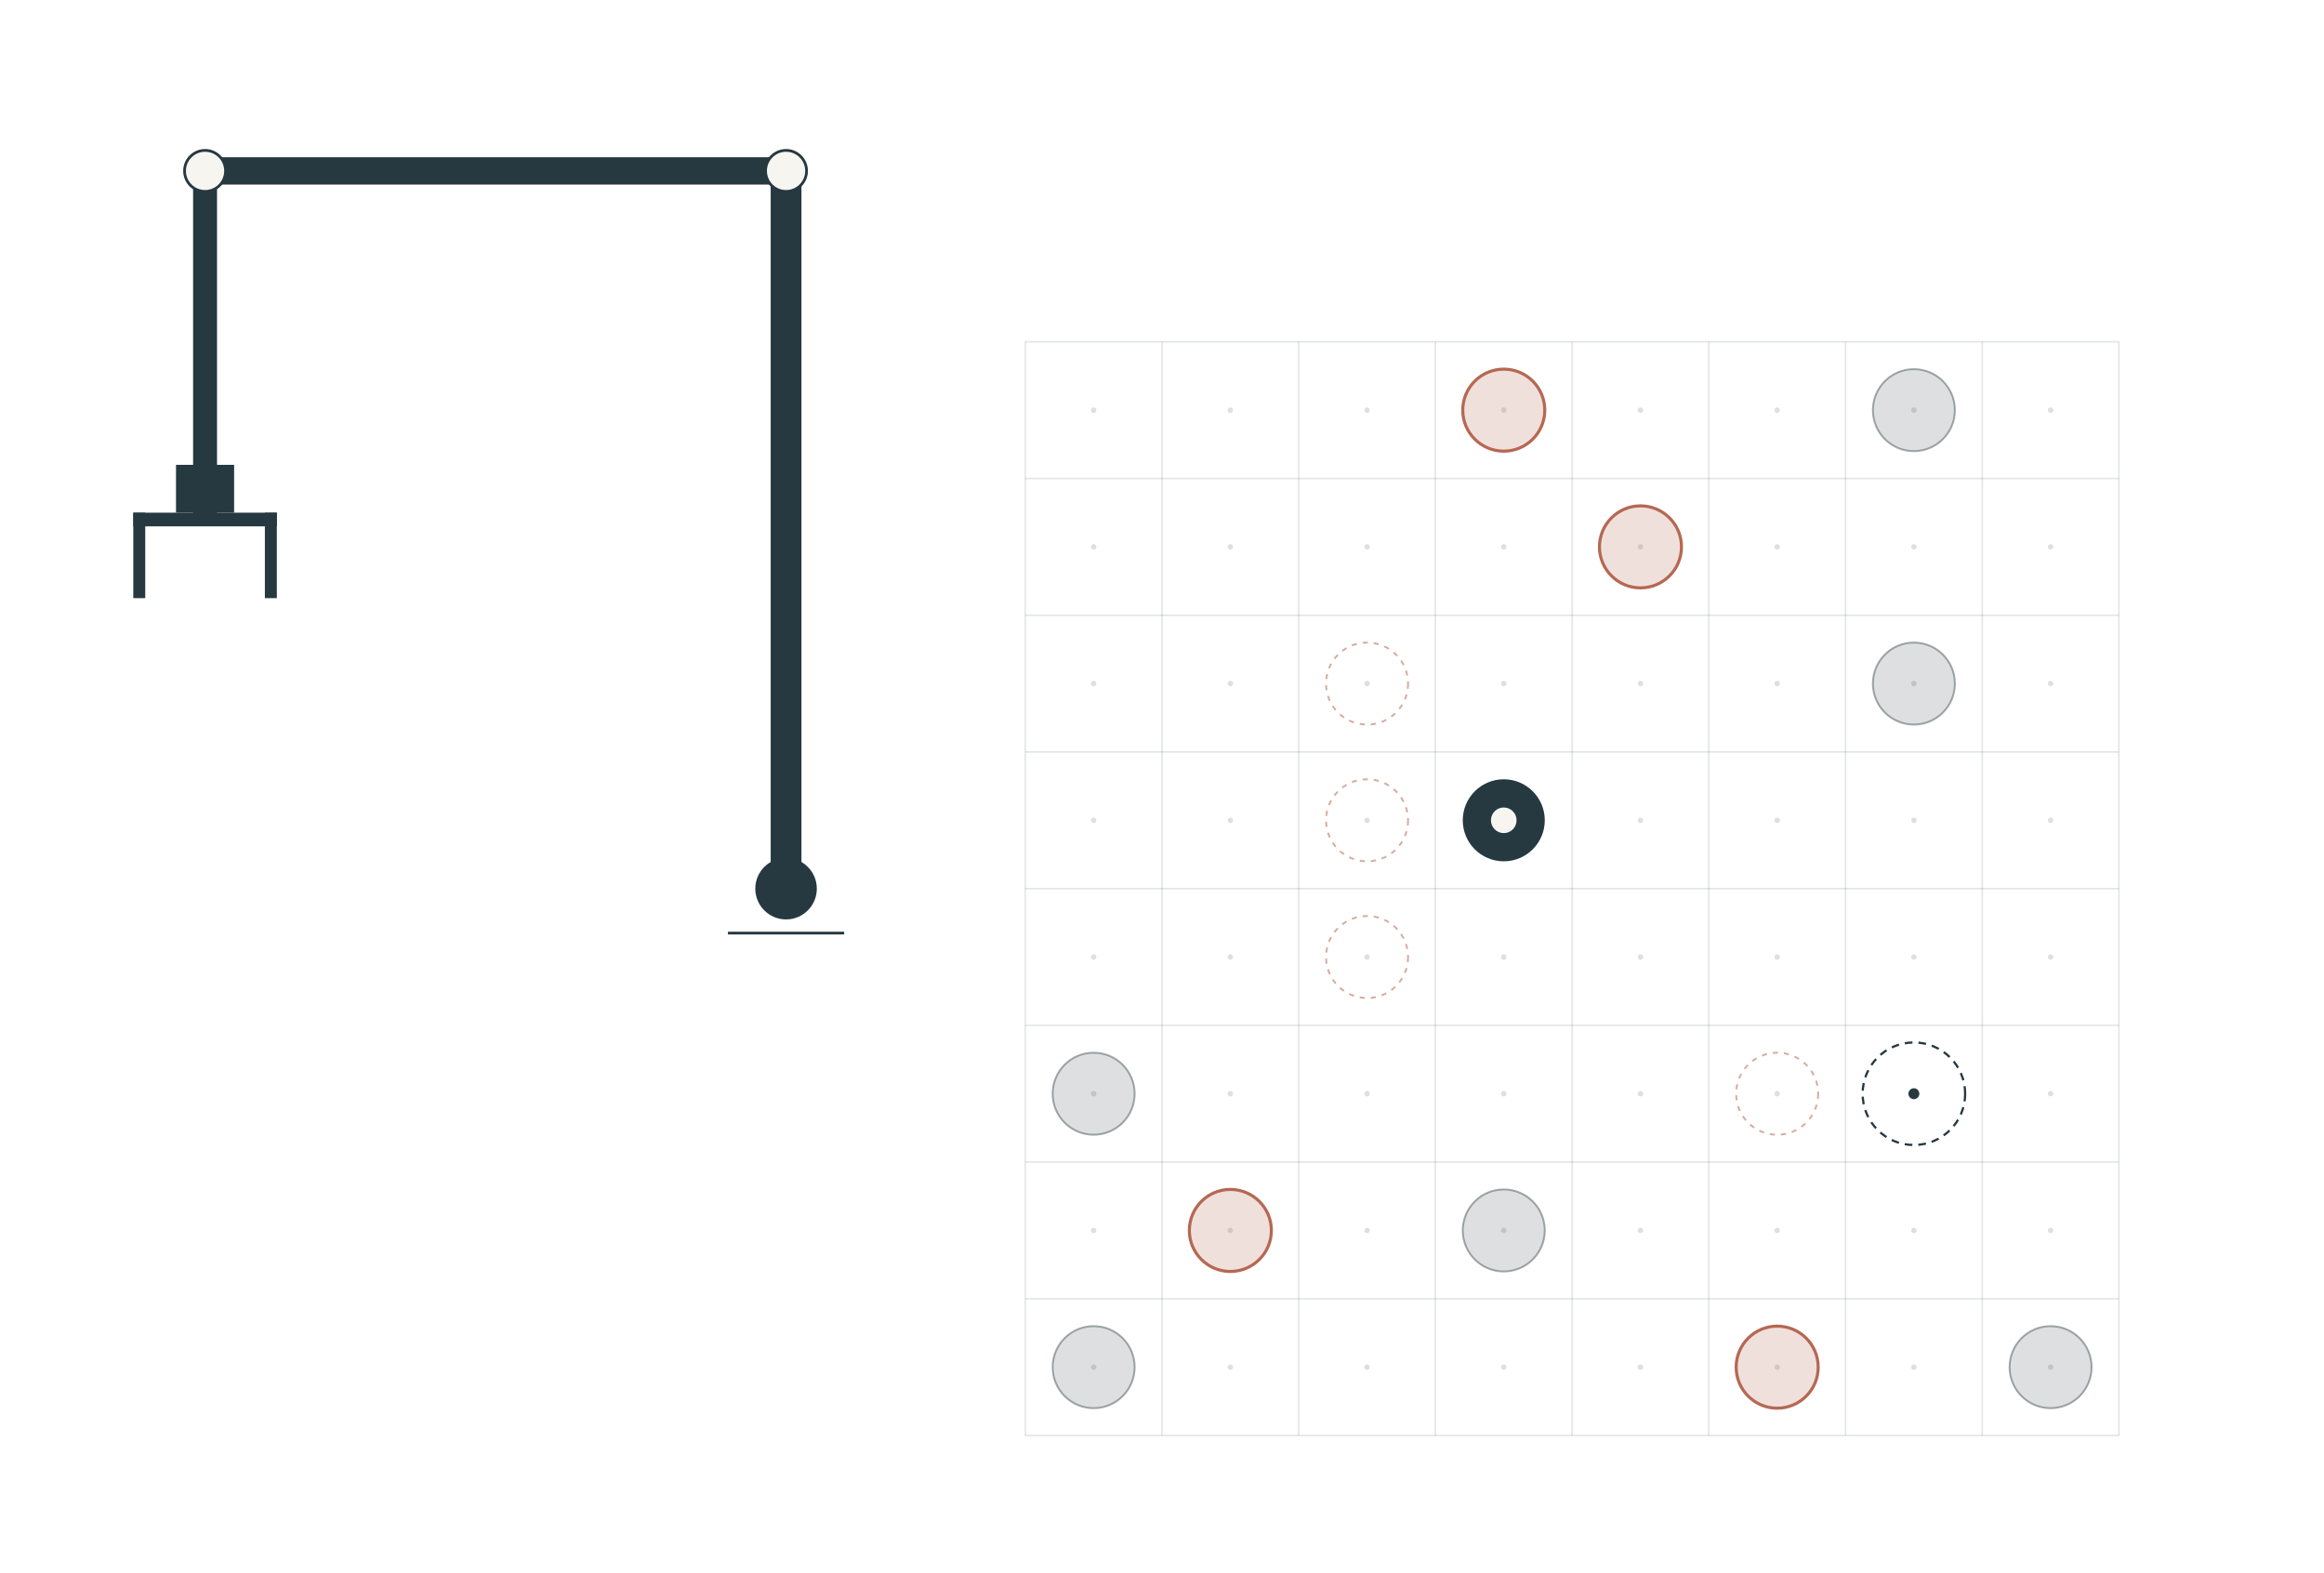
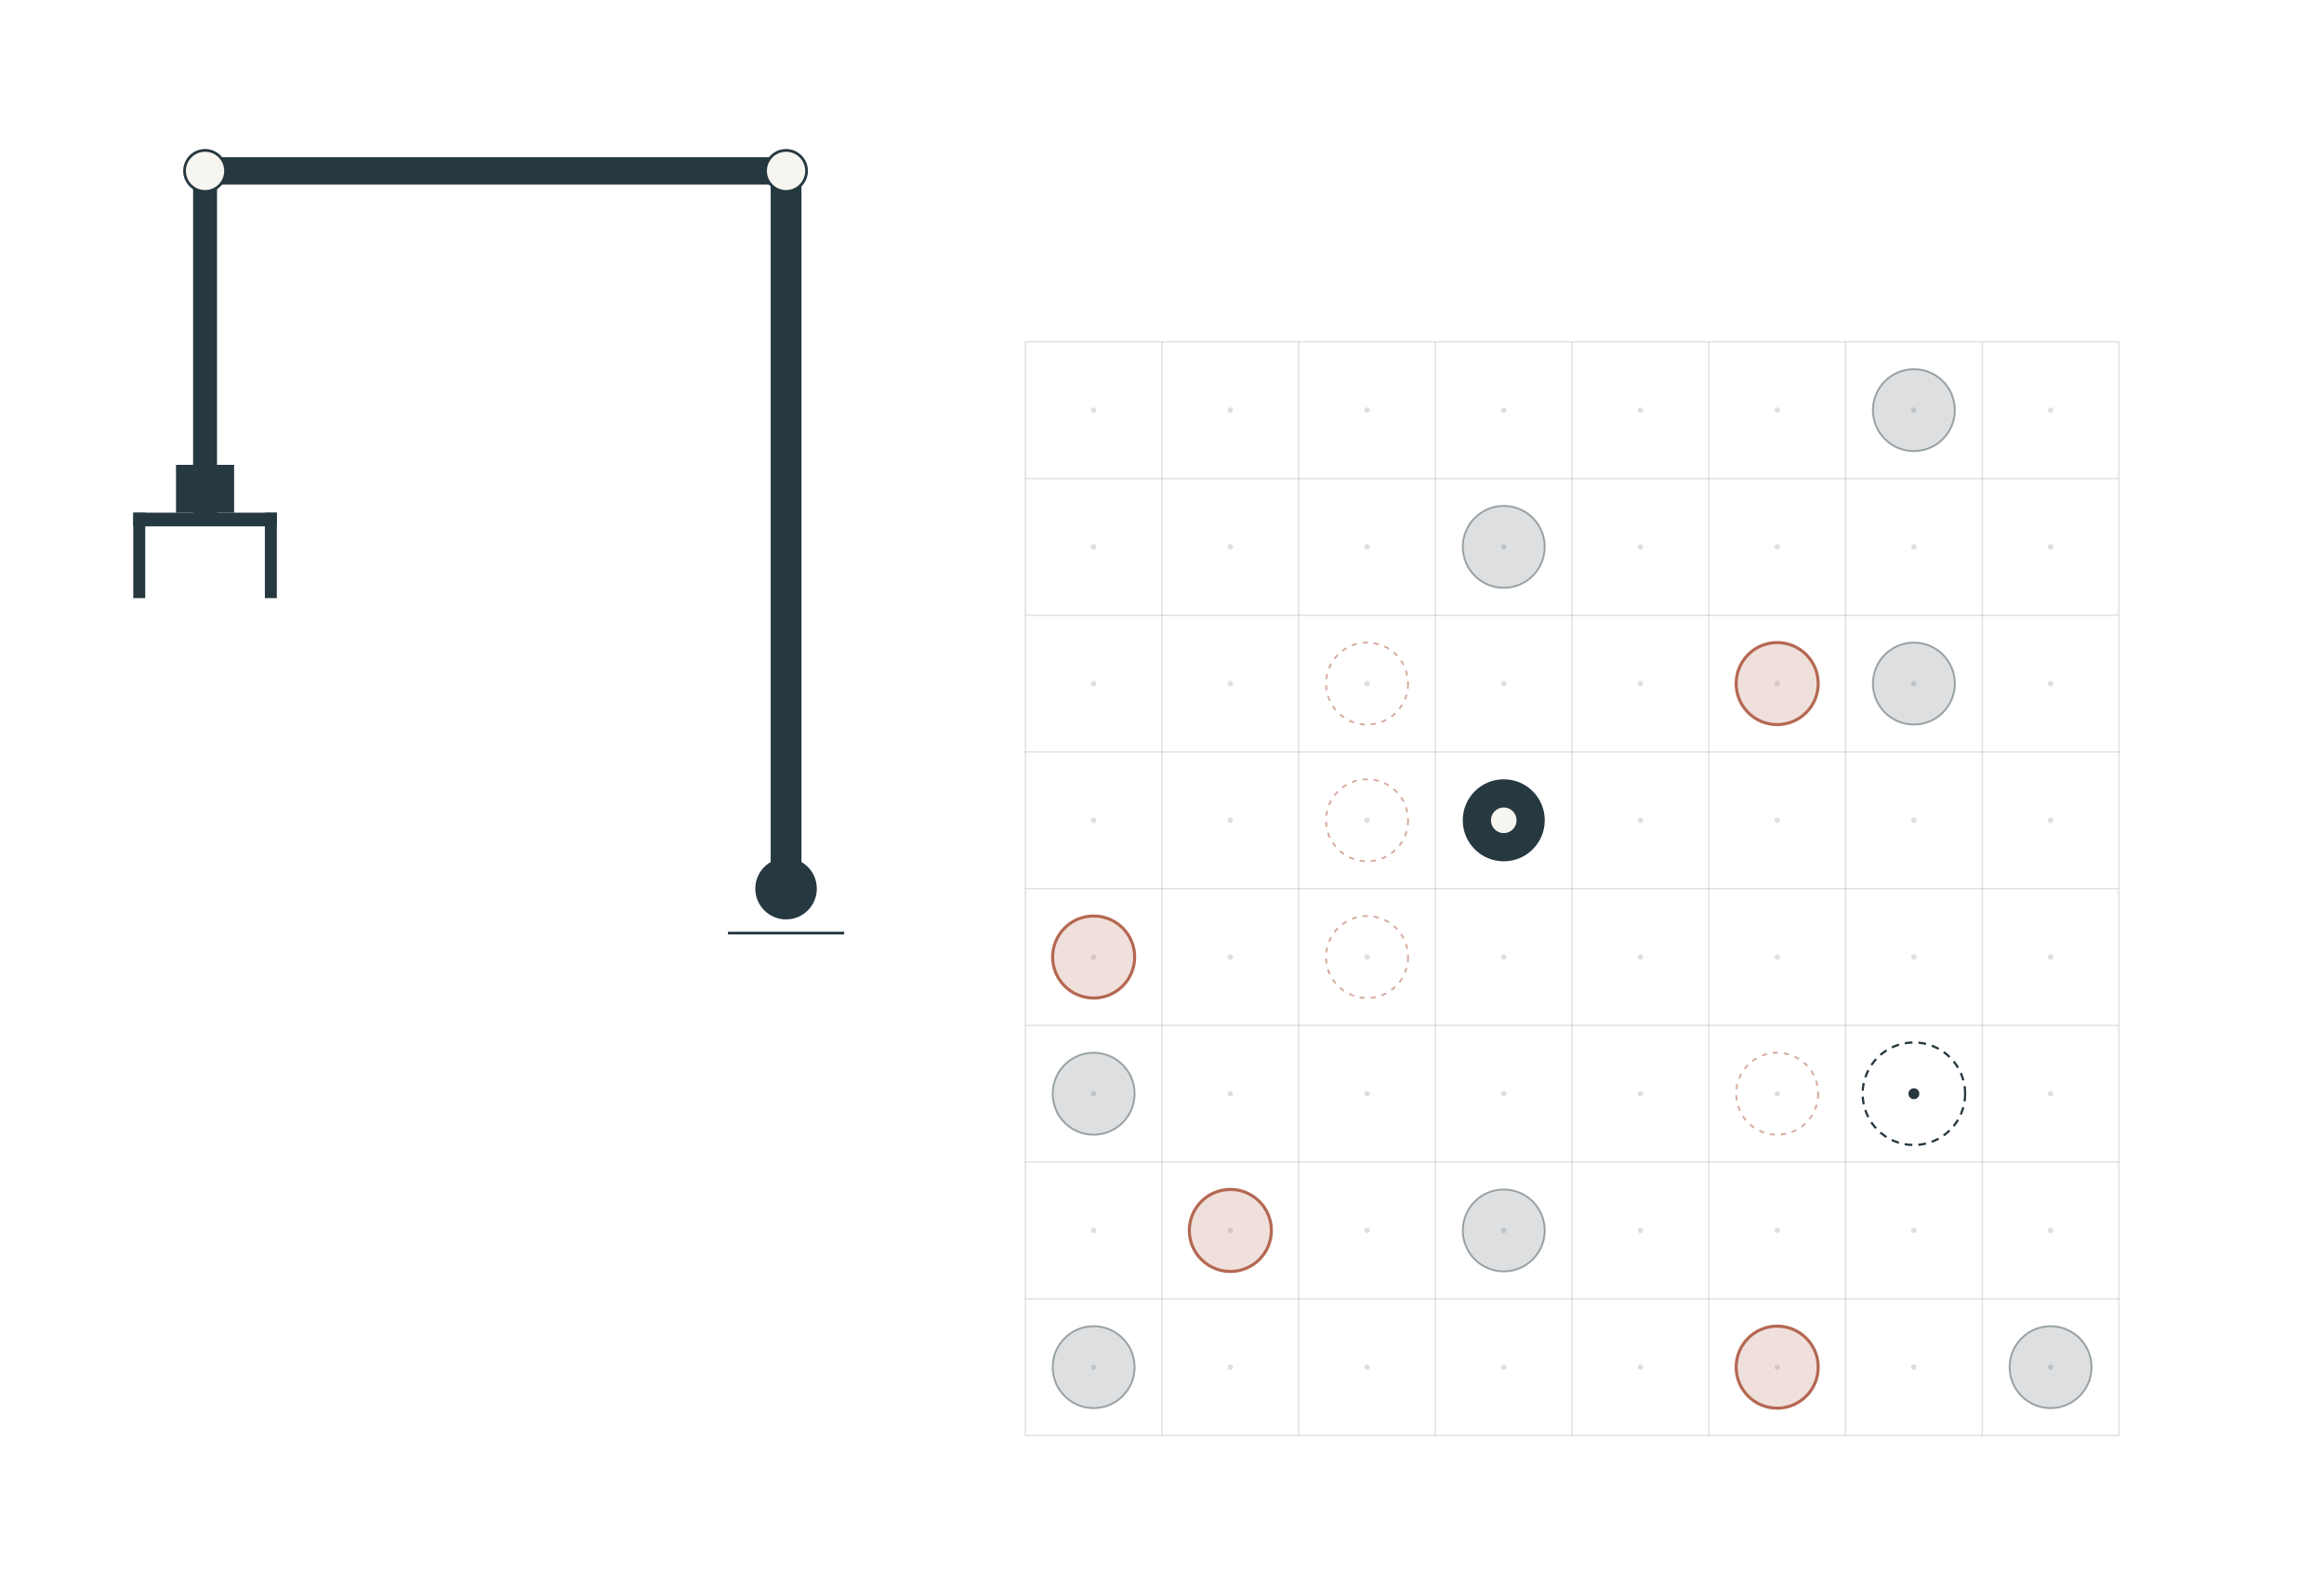
<svg xmlns="http://www.w3.org/2000/svg" viewBox="0 0 1360 920" width="1360" height="920" fill="none" shape-rendering="geometricPrecision">
  <g id="lattice">
    <g id="lattice-lines" stroke="#263840" stroke-width="0.9" stroke-opacity="0.13" fill="none">
      <path d="M600,840 L600,200" />
      <path d="M680,840 L680,200" />
      <path d="M760,840 L760,200" />
      <path d="M840,840 L840,200" />
      <path d="M920,840 L920,200" />
      <path d="M1000,840 L1000,200" />
      <path d="M1080,840 L1080,200" />
      <path d="M1160,840 L1160,200" />
      <path d="M1240,840 L1240,200" />
      <path d="M600,840 L1240,840" />
      <path d="M600,760 L1240,760" />
      <path d="M600,680 L1240,680" />
      <path d="M600,600 L1240,600" />
      <path d="M600,520 L1240,520" />
      <path d="M600,440 L1240,440" />
      <path d="M600,360 L1240,360" />
      <path d="M600,280 L1240,280" />
      <path d="M600,200 L1240,200" />
    </g>
    <g id="lattice-centres">
      <circle cx="640" cy="800" r="1.6" fill="#263840" fill-opacity="0.16" />
      <circle cx="720" cy="800" r="1.6" fill="#263840" fill-opacity="0.16" />
      <circle cx="800" cy="800" r="1.6" fill="#263840" fill-opacity="0.16" />
      <circle cx="880" cy="800" r="1.6" fill="#263840" fill-opacity="0.16" />
      <circle cx="960" cy="800" r="1.6" fill="#263840" fill-opacity="0.16" />
      <circle cx="1040" cy="800" r="1.6" fill="#263840" fill-opacity="0.16" />
      <circle cx="1120" cy="800" r="1.6" fill="#263840" fill-opacity="0.16" />
      <circle cx="1200" cy="800" r="1.6" fill="#263840" fill-opacity="0.16" />
      <circle cx="640" cy="720" r="1.6" fill="#263840" fill-opacity="0.16" />
      <circle cx="720" cy="720" r="1.6" fill="#263840" fill-opacity="0.16" />
      <circle cx="800" cy="720" r="1.6" fill="#263840" fill-opacity="0.16" />
      <circle cx="880" cy="720" r="1.6" fill="#263840" fill-opacity="0.16" />
      <circle cx="960" cy="720" r="1.6" fill="#263840" fill-opacity="0.16" />
      <circle cx="1040" cy="720" r="1.6" fill="#263840" fill-opacity="0.16" />
      <circle cx="1120" cy="720" r="1.6" fill="#263840" fill-opacity="0.16" />
      <circle cx="1200" cy="720" r="1.6" fill="#263840" fill-opacity="0.16" />
      <circle cx="640" cy="640" r="1.6" fill="#263840" fill-opacity="0.16" />
      <circle cx="720" cy="640" r="1.6" fill="#263840" fill-opacity="0.16" />
      <circle cx="800" cy="640" r="1.6" fill="#263840" fill-opacity="0.16" />
      <circle cx="880" cy="640" r="1.6" fill="#263840" fill-opacity="0.16" />
      <circle cx="960" cy="640" r="1.6" fill="#263840" fill-opacity="0.16" />
      <circle cx="1040" cy="640" r="1.6" fill="#263840" fill-opacity="0.16" />
      <circle cx="1120" cy="640" r="1.6" fill="#263840" fill-opacity="0.16" />
      <circle cx="1200" cy="640" r="1.6" fill="#263840" fill-opacity="0.16" />
      <circle cx="640" cy="560" r="1.6" fill="#263840" fill-opacity="0.16" />
      <circle cx="720" cy="560" r="1.6" fill="#263840" fill-opacity="0.16" />
      <circle cx="800" cy="560" r="1.6" fill="#263840" fill-opacity="0.16" />
      <circle cx="880" cy="560" r="1.6" fill="#263840" fill-opacity="0.16" />
      <circle cx="960" cy="560" r="1.6" fill="#263840" fill-opacity="0.16" />
      <circle cx="1040" cy="560" r="1.6" fill="#263840" fill-opacity="0.16" />
      <circle cx="1120" cy="560" r="1.6" fill="#263840" fill-opacity="0.16" />
      <circle cx="1200" cy="560" r="1.6" fill="#263840" fill-opacity="0.16" />
      <circle cx="640" cy="480" r="1.6" fill="#263840" fill-opacity="0.16" />
      <circle cx="720" cy="480" r="1.6" fill="#263840" fill-opacity="0.16" />
      <circle cx="800" cy="480" r="1.6" fill="#263840" fill-opacity="0.16" />
      <circle cx="880" cy="480" r="1.6" fill="#263840" fill-opacity="0.16" />
      <circle cx="960" cy="480" r="1.6" fill="#263840" fill-opacity="0.16" />
      <circle cx="1040" cy="480" r="1.6" fill="#263840" fill-opacity="0.16" />
      <circle cx="1120" cy="480" r="1.6" fill="#263840" fill-opacity="0.16" />
      <circle cx="1200" cy="480" r="1.6" fill="#263840" fill-opacity="0.16" />
      <circle cx="640" cy="400" r="1.6" fill="#263840" fill-opacity="0.16" />
      <circle cx="720" cy="400" r="1.6" fill="#263840" fill-opacity="0.16" />
      <circle cx="800" cy="400" r="1.6" fill="#263840" fill-opacity="0.16" />
      <circle cx="880" cy="400" r="1.6" fill="#263840" fill-opacity="0.16" />
      <circle cx="960" cy="400" r="1.6" fill="#263840" fill-opacity="0.16" />
      <circle cx="1040" cy="400" r="1.6" fill="#263840" fill-opacity="0.16" />
      <circle cx="1120" cy="400" r="1.6" fill="#263840" fill-opacity="0.16" />
      <circle cx="1200" cy="400" r="1.6" fill="#263840" fill-opacity="0.16" />
      <circle cx="640" cy="320" r="1.6" fill="#263840" fill-opacity="0.16" />
      <circle cx="720" cy="320" r="1.6" fill="#263840" fill-opacity="0.16" />
      <circle cx="800" cy="320" r="1.6" fill="#263840" fill-opacity="0.16" />
      <circle cx="880" cy="320" r="1.6" fill="#263840" fill-opacity="0.16" />
      <circle cx="960" cy="320" r="1.6" fill="#263840" fill-opacity="0.16" />
      <circle cx="1040" cy="320" r="1.6" fill="#263840" fill-opacity="0.16" />
      <circle cx="1120" cy="320" r="1.6" fill="#263840" fill-opacity="0.16" />
      <circle cx="1200" cy="320" r="1.6" fill="#263840" fill-opacity="0.16" />
      <circle cx="640" cy="240" r="1.6" fill="#263840" fill-opacity="0.16" />
      <circle cx="720" cy="240" r="1.6" fill="#263840" fill-opacity="0.16" />
      <circle cx="800" cy="240" r="1.6" fill="#263840" fill-opacity="0.16" />
      <circle cx="880" cy="240" r="1.6" fill="#263840" fill-opacity="0.16" />
      <circle cx="960" cy="240" r="1.6" fill="#263840" fill-opacity="0.16" />
      <circle cx="1040" cy="240" r="1.6" fill="#263840" fill-opacity="0.16" />
      <circle cx="1120" cy="240" r="1.6" fill="#263840" fill-opacity="0.16" />
      <circle cx="1200" cy="240" r="1.6" fill="#263840" fill-opacity="0.16" />
    </g>
  </g>
  <g id="goal">
    <circle cx="1120" cy="640" r="30" fill="none" stroke="#263840" stroke-width="1.3" stroke-dasharray="4.5 3.5" />
    <circle cx="1120" cy="640" r="3.2" fill="#263840" />
  </g>
  <g id="discs-context">
    <circle cx="1120" cy="240" r="24" id="c0" fill="#263840" fill-opacity="0.16" stroke="#263840" stroke-opacity="0.42" stroke-width="1.1" />
    <circle cx="1120" cy="400" r="24" id="c1" fill="#263840" fill-opacity="0.16" stroke="#263840" stroke-opacity="0.42" stroke-width="1.1" />
    <circle cx="640" cy="800" r="24" id="c2" fill="#263840" fill-opacity="0.16" stroke="#263840" stroke-opacity="0.42" stroke-width="1.1" />
    <circle cx="880" cy="720" r="24" id="c3" fill="#263840" fill-opacity="0.16" stroke="#263840" stroke-opacity="0.42" stroke-width="1.1" />
    <circle cx="1200" cy="800" r="24" id="c4" fill="#263840" fill-opacity="0.16" stroke="#263840" stroke-opacity="0.42" stroke-width="1.1" />
    <circle cx="640" cy="640" r="24" id="c5" fill="#263840" fill-opacity="0.16" stroke="#263840" stroke-opacity="0.42" stroke-width="1.1" />
+     <circle cx="880" cy="320" r="24" id="c6" fill="#263840" fill-opacity="0.16" stroke="#263840" stroke-opacity="0.42" stroke-width="1.1" />
  </g>
  <g id="blockers-vacated">
    <circle cx="800" cy="400" r="24" id="b1-vacated" fill="none" stroke="#B56852" stroke-opacity="0.55" stroke-width="1.1" stroke-dasharray="3 3.5" />
    <circle cx="800" cy="560" r="24" id="b2-vacated" fill="none" stroke="#B56852" stroke-opacity="0.55" stroke-width="1.1" stroke-dasharray="3 3.5" />
    <circle cx="800" cy="480" r="24" id="b3-vacated" fill="none" stroke="#B56852" stroke-opacity="0.55" stroke-width="1.1" stroke-dasharray="3 3.5" />
    <circle cx="1040" cy="640" r="24" id="b4-vacated" fill="none" stroke="#B56852" stroke-opacity="0.55" stroke-width="1.1" stroke-dasharray="3 3.5" />
  </g>
  <g id="blockers-parked">
-     <circle cx="880" cy="240" r="24" id="b1-parked" fill="#B56852" fill-opacity="0.20" stroke="#B56852" stroke-width="1.8" />
+     <circle cx="1040" cy="400" r="24" id="b1-parked" fill="#B56852" fill-opacity="0.20" stroke="#B56852" stroke-width="1.8" />
    <circle cx="720" cy="720" r="24" id="b2-parked" fill="#B56852" fill-opacity="0.20" stroke="#B56852" stroke-width="1.8" />
-     <circle cx="960" cy="320" r="24" id="b3-parked" fill="#B56852" fill-opacity="0.20" stroke="#B56852" stroke-width="1.8" />
+     <circle cx="640" cy="560" r="24" id="b3-parked" fill="#B56852" fill-opacity="0.20" stroke="#B56852" stroke-width="1.8" />
    <circle cx="1040" cy="800" r="24" id="b4-parked" fill="#B56852" fill-opacity="0.20" stroke="#B56852" stroke-width="1.8" />
  </g>
  <g id="target">
    <circle cx="880" cy="480" r="24" fill="#263840" />
    <circle cx="880" cy="480" r="7.5" fill="#F7F5F0" />
  </g>
  <g id="robot-home" opacity="1">
    <path d="M426,546 L494,546" stroke="#263840" stroke-width="1.6" />
    <circle cx="460" cy="520" r="18" fill="#263840" />
    <circle cx="460" cy="520" r="5.5" fill="#F7F5F0" />
    <path d="M460,520 L460,100" stroke="#263840" stroke-width="18" stroke-linecap="round" />
    <path d="M460,100 L120,100" stroke="#263840" stroke-width="16" stroke-linecap="round" />
    <path d="M120,100 L120,300" stroke="#263840" stroke-width="14" stroke-linecap="round" />
    <rect x="-14" y="-17" width="28" height="34" transform="translate(120 286) rotate(-270)" fill="#263840" />
    <rect x="-4" y="-42" width="8" height="84" transform="translate(120 304) rotate(-270)" fill="#263840" />
    <rect x="-25" y="-3.5" width="50" height="7" transform="translate(81.5 325) rotate(-270)" fill="#263840" />
    <rect x="-25" y="-3.5" width="50" height="7" transform="translate(158.5 325) rotate(-270)" fill="#263840" />
    <circle cx="460" cy="100" r="12" fill="#F7F5F0" stroke="#263840" stroke-width="1.6" />
    <circle cx="120" cy="100" r="12" fill="#F7F5F0" stroke="#263840" stroke-width="1.6" />
  </g>
</svg>
